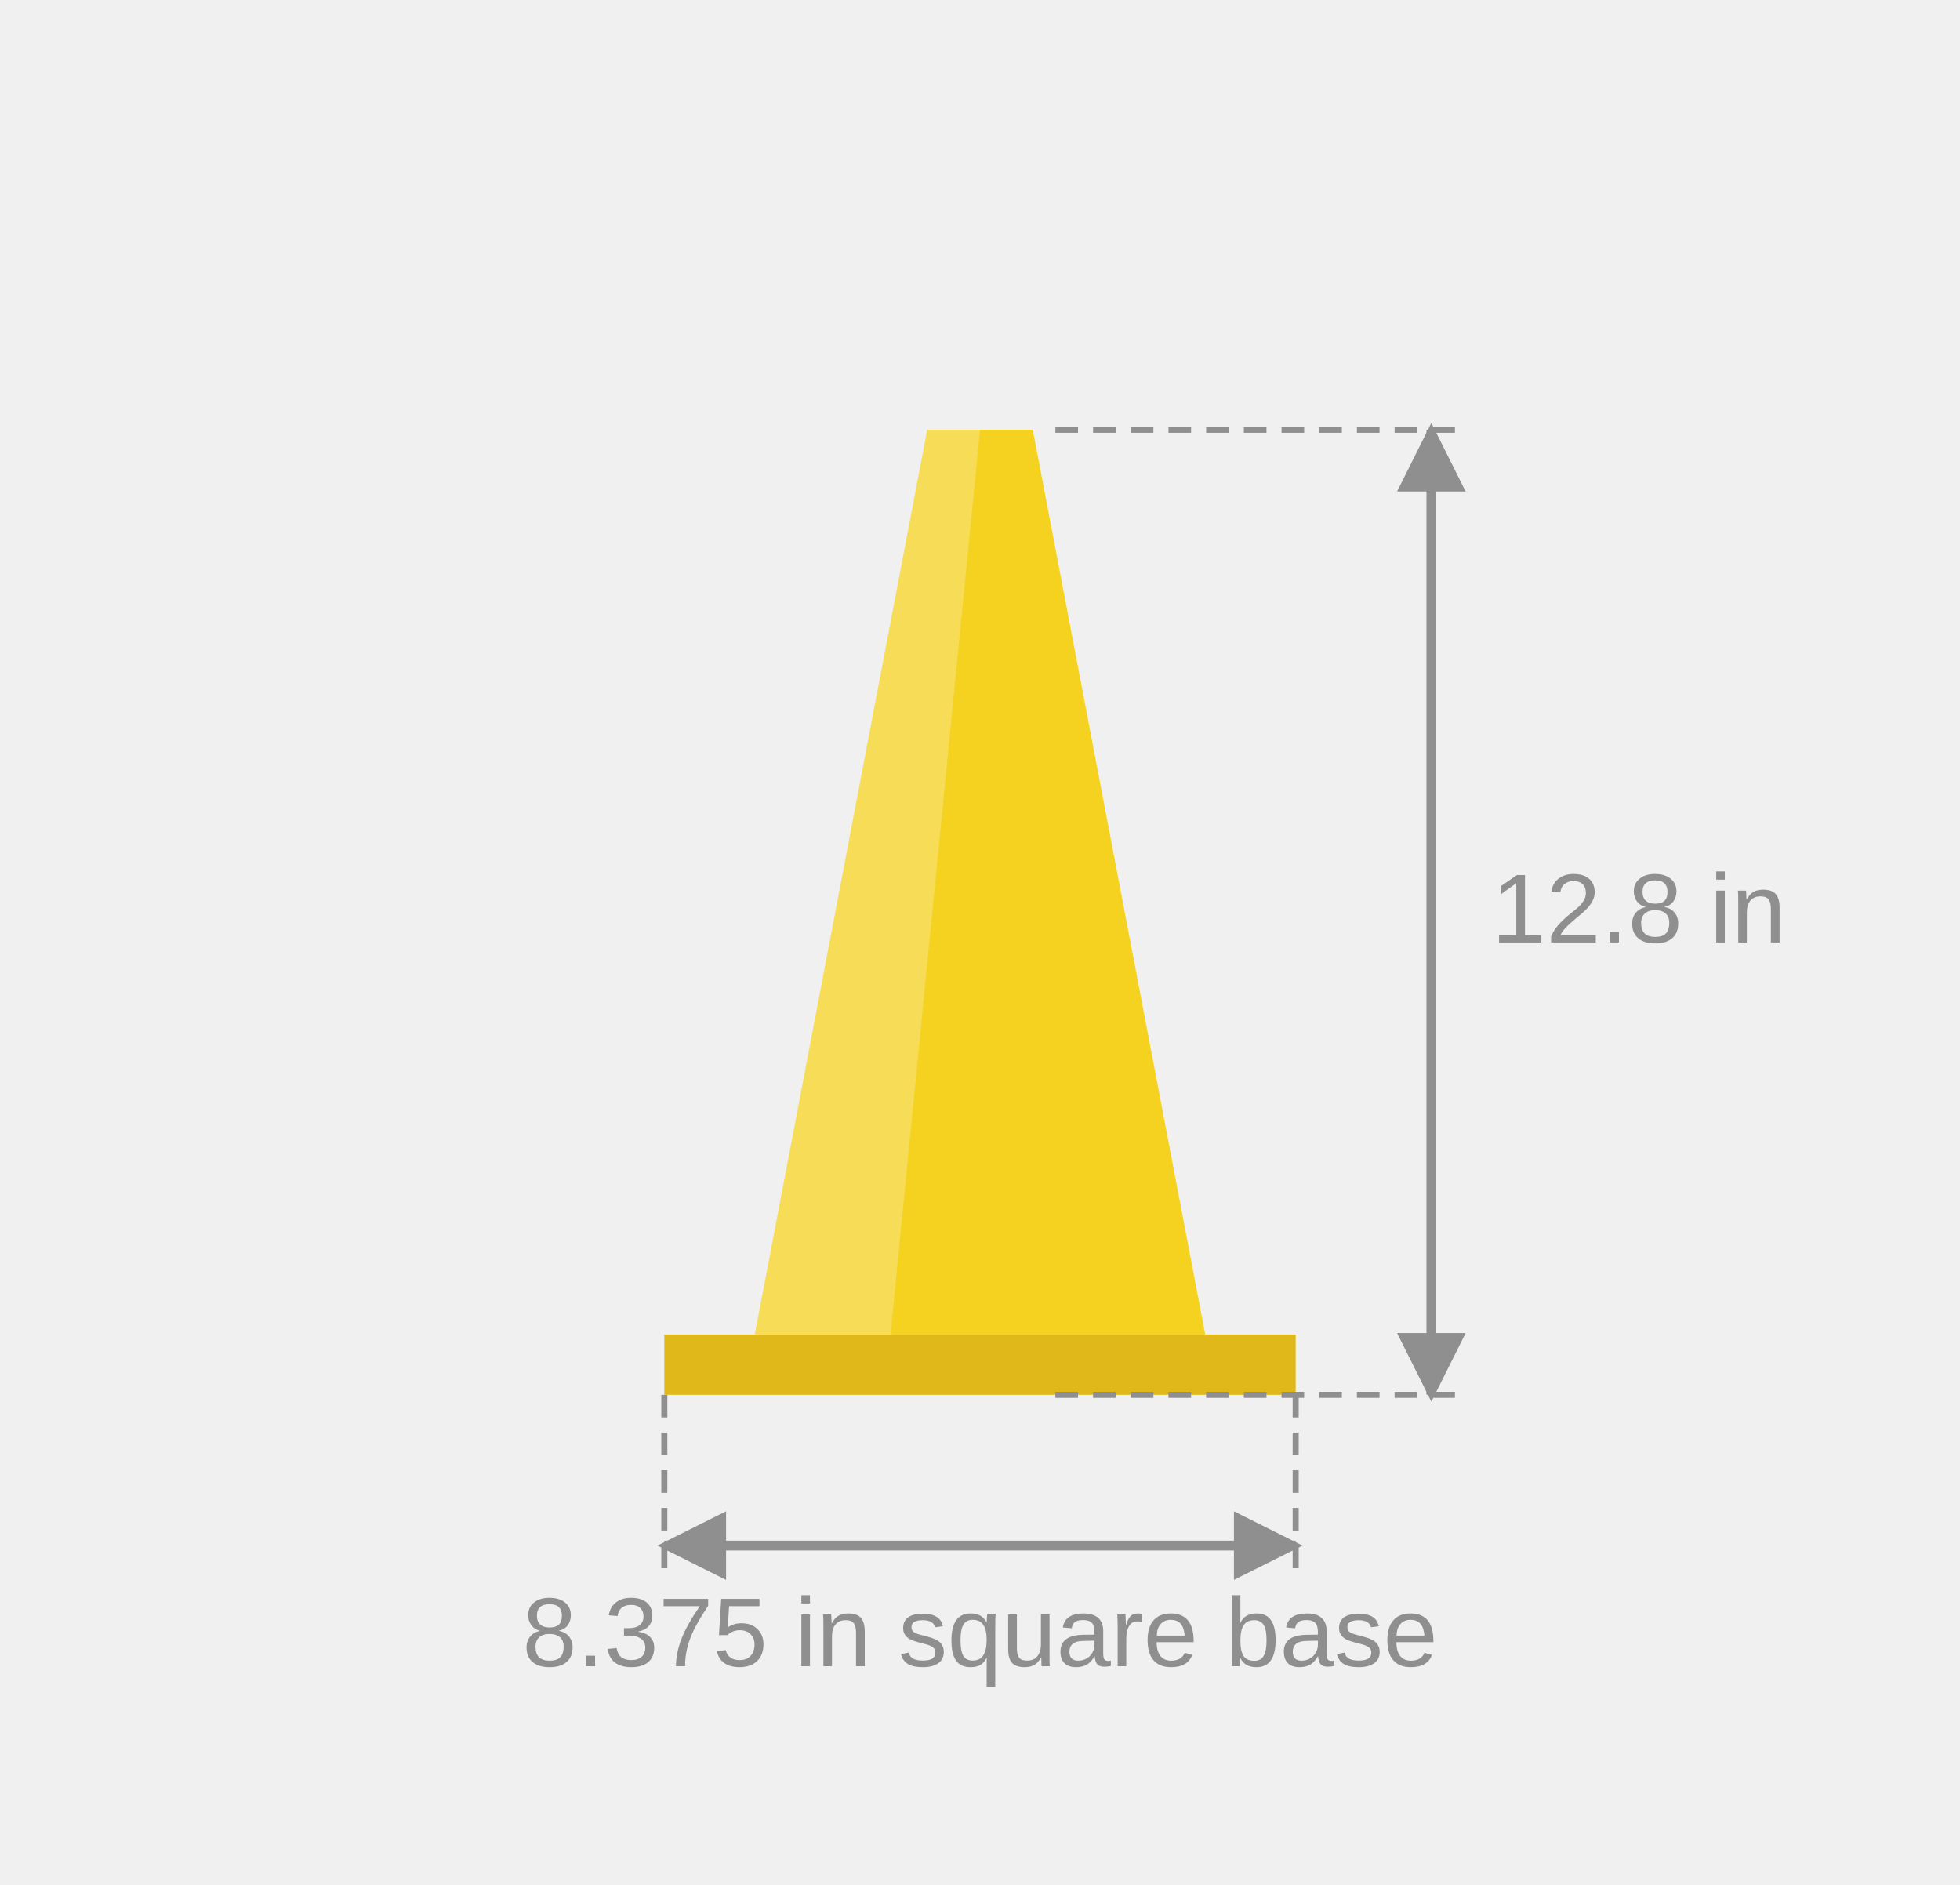
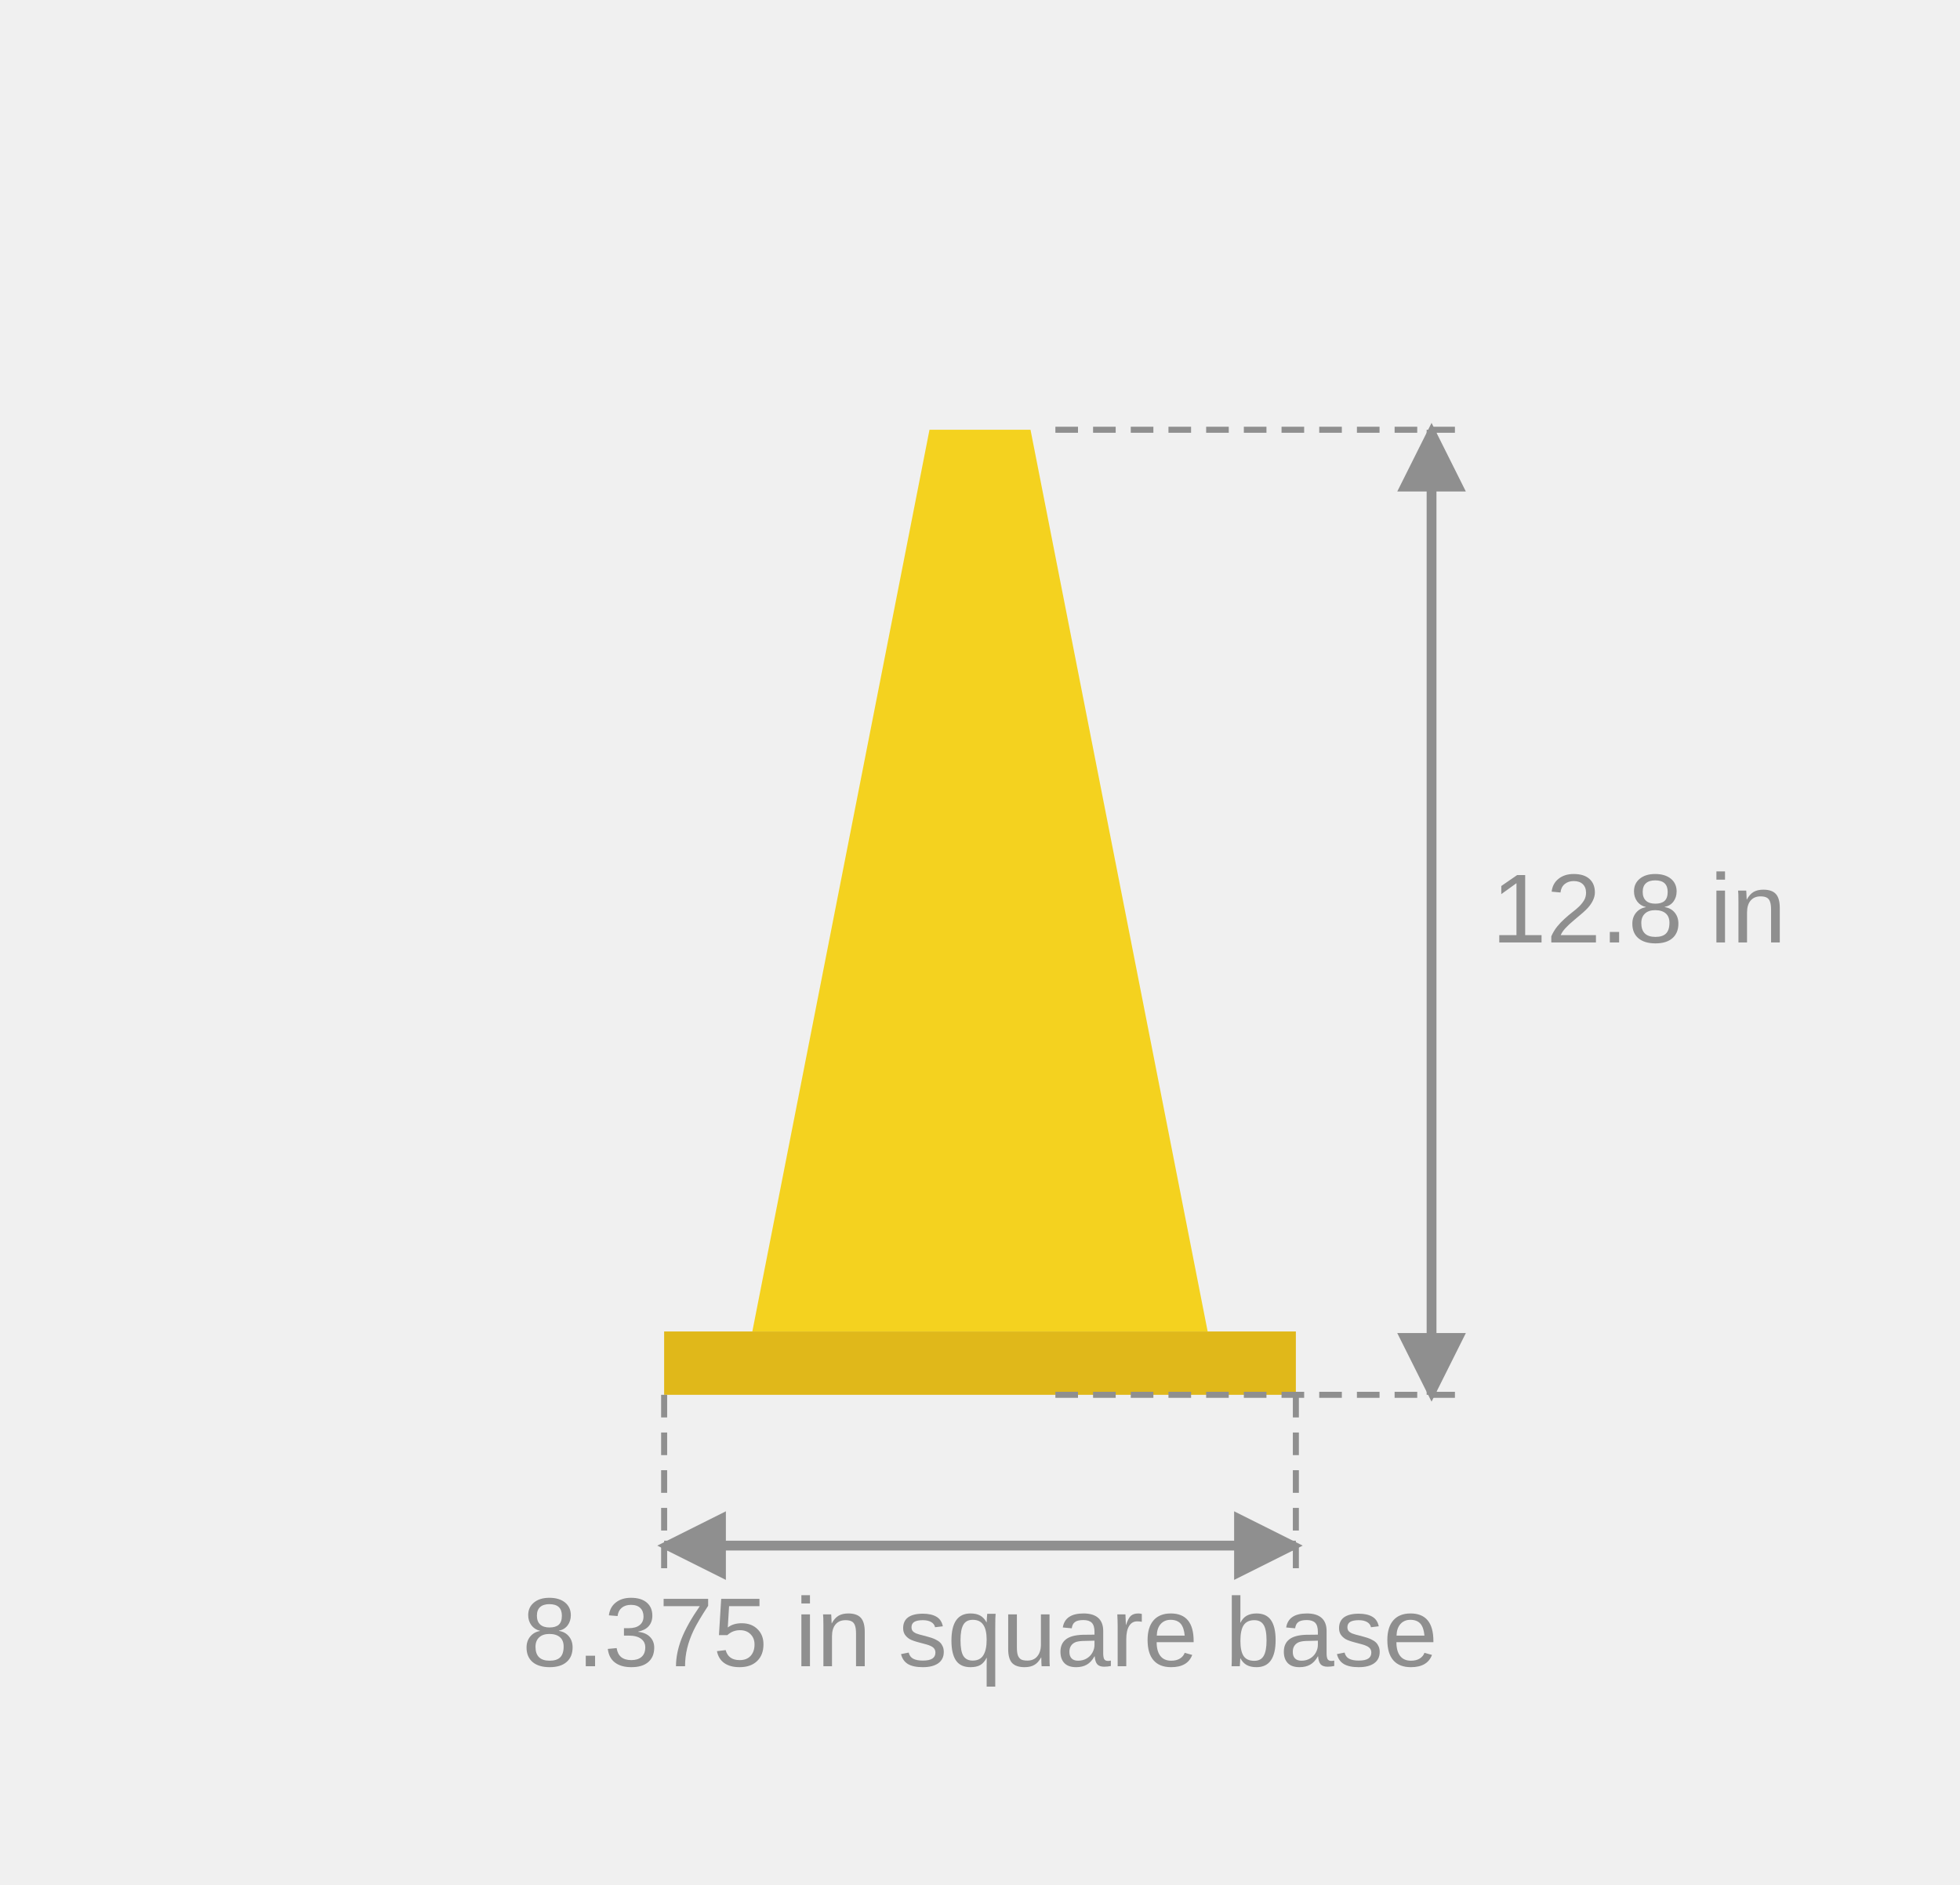
<svg xmlns="http://www.w3.org/2000/svg" viewBox="0 0 260 250" width="260" height="250" font-family="Arial, Helvetica, sans-serif">
  <defs>
    <marker id="a" viewBox="0 0 10 10" refX="9" refY="5" markerWidth="7" markerHeight="7" orient="auto-start-reverse">
      <path d="M0 0L10 5L0 10z" fill="#8f8f8f" />
    </marker>
    <radialGradient id="sh" cx="35%" cy="30%" r="75%">
      <stop offset="0" stop-color="#fff" stop-opacity=".55" />
      <stop offset=".5" stop-color="#fff" stop-opacity="0" />
      <stop offset="1" stop-color="#000" stop-opacity=".35" />
    </radialGradient>
  </defs>
-   <rect x="88.125" y="177" width="83.75" height="8" fill="#e0b81a" />
-   <polygon points="100.125,177 123.0,57.0 137.0,57.0 159.875,177" fill="#f4d21f" />
-   <polygon points="100.125,177 123.0,57.0 130.0,57.0 118.125,177" fill="#fff" fill-opacity=".25" />
-   <line x1="88.125" y1="205" x2="171.875" y2="205" stroke="#8f8f8f" stroke-width="1.3" marker-start="url(#a)" marker-end="url(#a)" />
-   <line x1="88.125" y1="185" x2="88.125" y2="210" stroke="#8f8f8f" stroke-width=".8" stroke-dasharray="3 2" />
-   <line x1="171.875" y1="185" x2="171.875" y2="210" stroke="#8f8f8f" stroke-width=".8" stroke-dasharray="3 2" />
-   <text x="130.0" y="221" fill="#8f8f8f" font-size="13" text-anchor="middle">8.375 in square base</text>
-   <line x1="189.875" y1="57.0" x2="189.875" y2="185" stroke="#8f8f8f" stroke-width="1.3" marker-start="url(#a)" marker-end="url(#a)" />
-   <line x1="140.0" y1="57.0" x2="194.875" y2="57.0" stroke="#8f8f8f" stroke-width=".8" stroke-dasharray="3 2" />
-   <line x1="140.0" y1="185" x2="194.875" y2="185" stroke="#8f8f8f" stroke-width=".8" stroke-dasharray="3 2" />
-   <text x="197.875" y="125.0" fill="#8f8f8f" font-size="13">12.8 in</text>
+   <rect x="88.1" y="176.6" width="83.8" height="8.4" fill="#e0b81a" />
+   <polygon points="99.8,176.6 123.3,57.0 136.7,57.0 160.2,176.6" fill="#f4d21f" />
+   <line x1="88.1" y1="185.0" x2="88.1" y2="210.0" stroke="#8f8f8f" stroke-width=".8" stroke-dasharray="3 2" />
+   <line x1="171.9" y1="185.0" x2="171.9" y2="210.0" stroke="#8f8f8f" stroke-width=".8" stroke-dasharray="3 2" />
+   <line x1="88.1" y1="205.0" x2="171.9" y2="205.0" stroke="#8f8f8f" stroke-width="1.3" marker-start="url(#a)" marker-end="url(#a)" />
+   <text x="130.0" y="221.0" fill="#8f8f8f" font-size="13" text-anchor="middle">8.375 in square base</text>
+   <line x1="140.0" y1="57.0" x2="194.9" y2="57.0" stroke="#8f8f8f" stroke-width=".8" stroke-dasharray="3 2" />
+   <line x1="140.0" y1="185.0" x2="194.9" y2="185.0" stroke="#8f8f8f" stroke-width=".8" stroke-dasharray="3 2" />
+   <line x1="189.9" y1="57.0" x2="189.9" y2="185.0" stroke="#8f8f8f" stroke-width="1.3" marker-start="url(#a)" marker-end="url(#a)" />
+   <text x="197.9" y="125.0" fill="#8f8f8f" font-size="13" text-anchor="start">12.8 in</text>
</svg>
